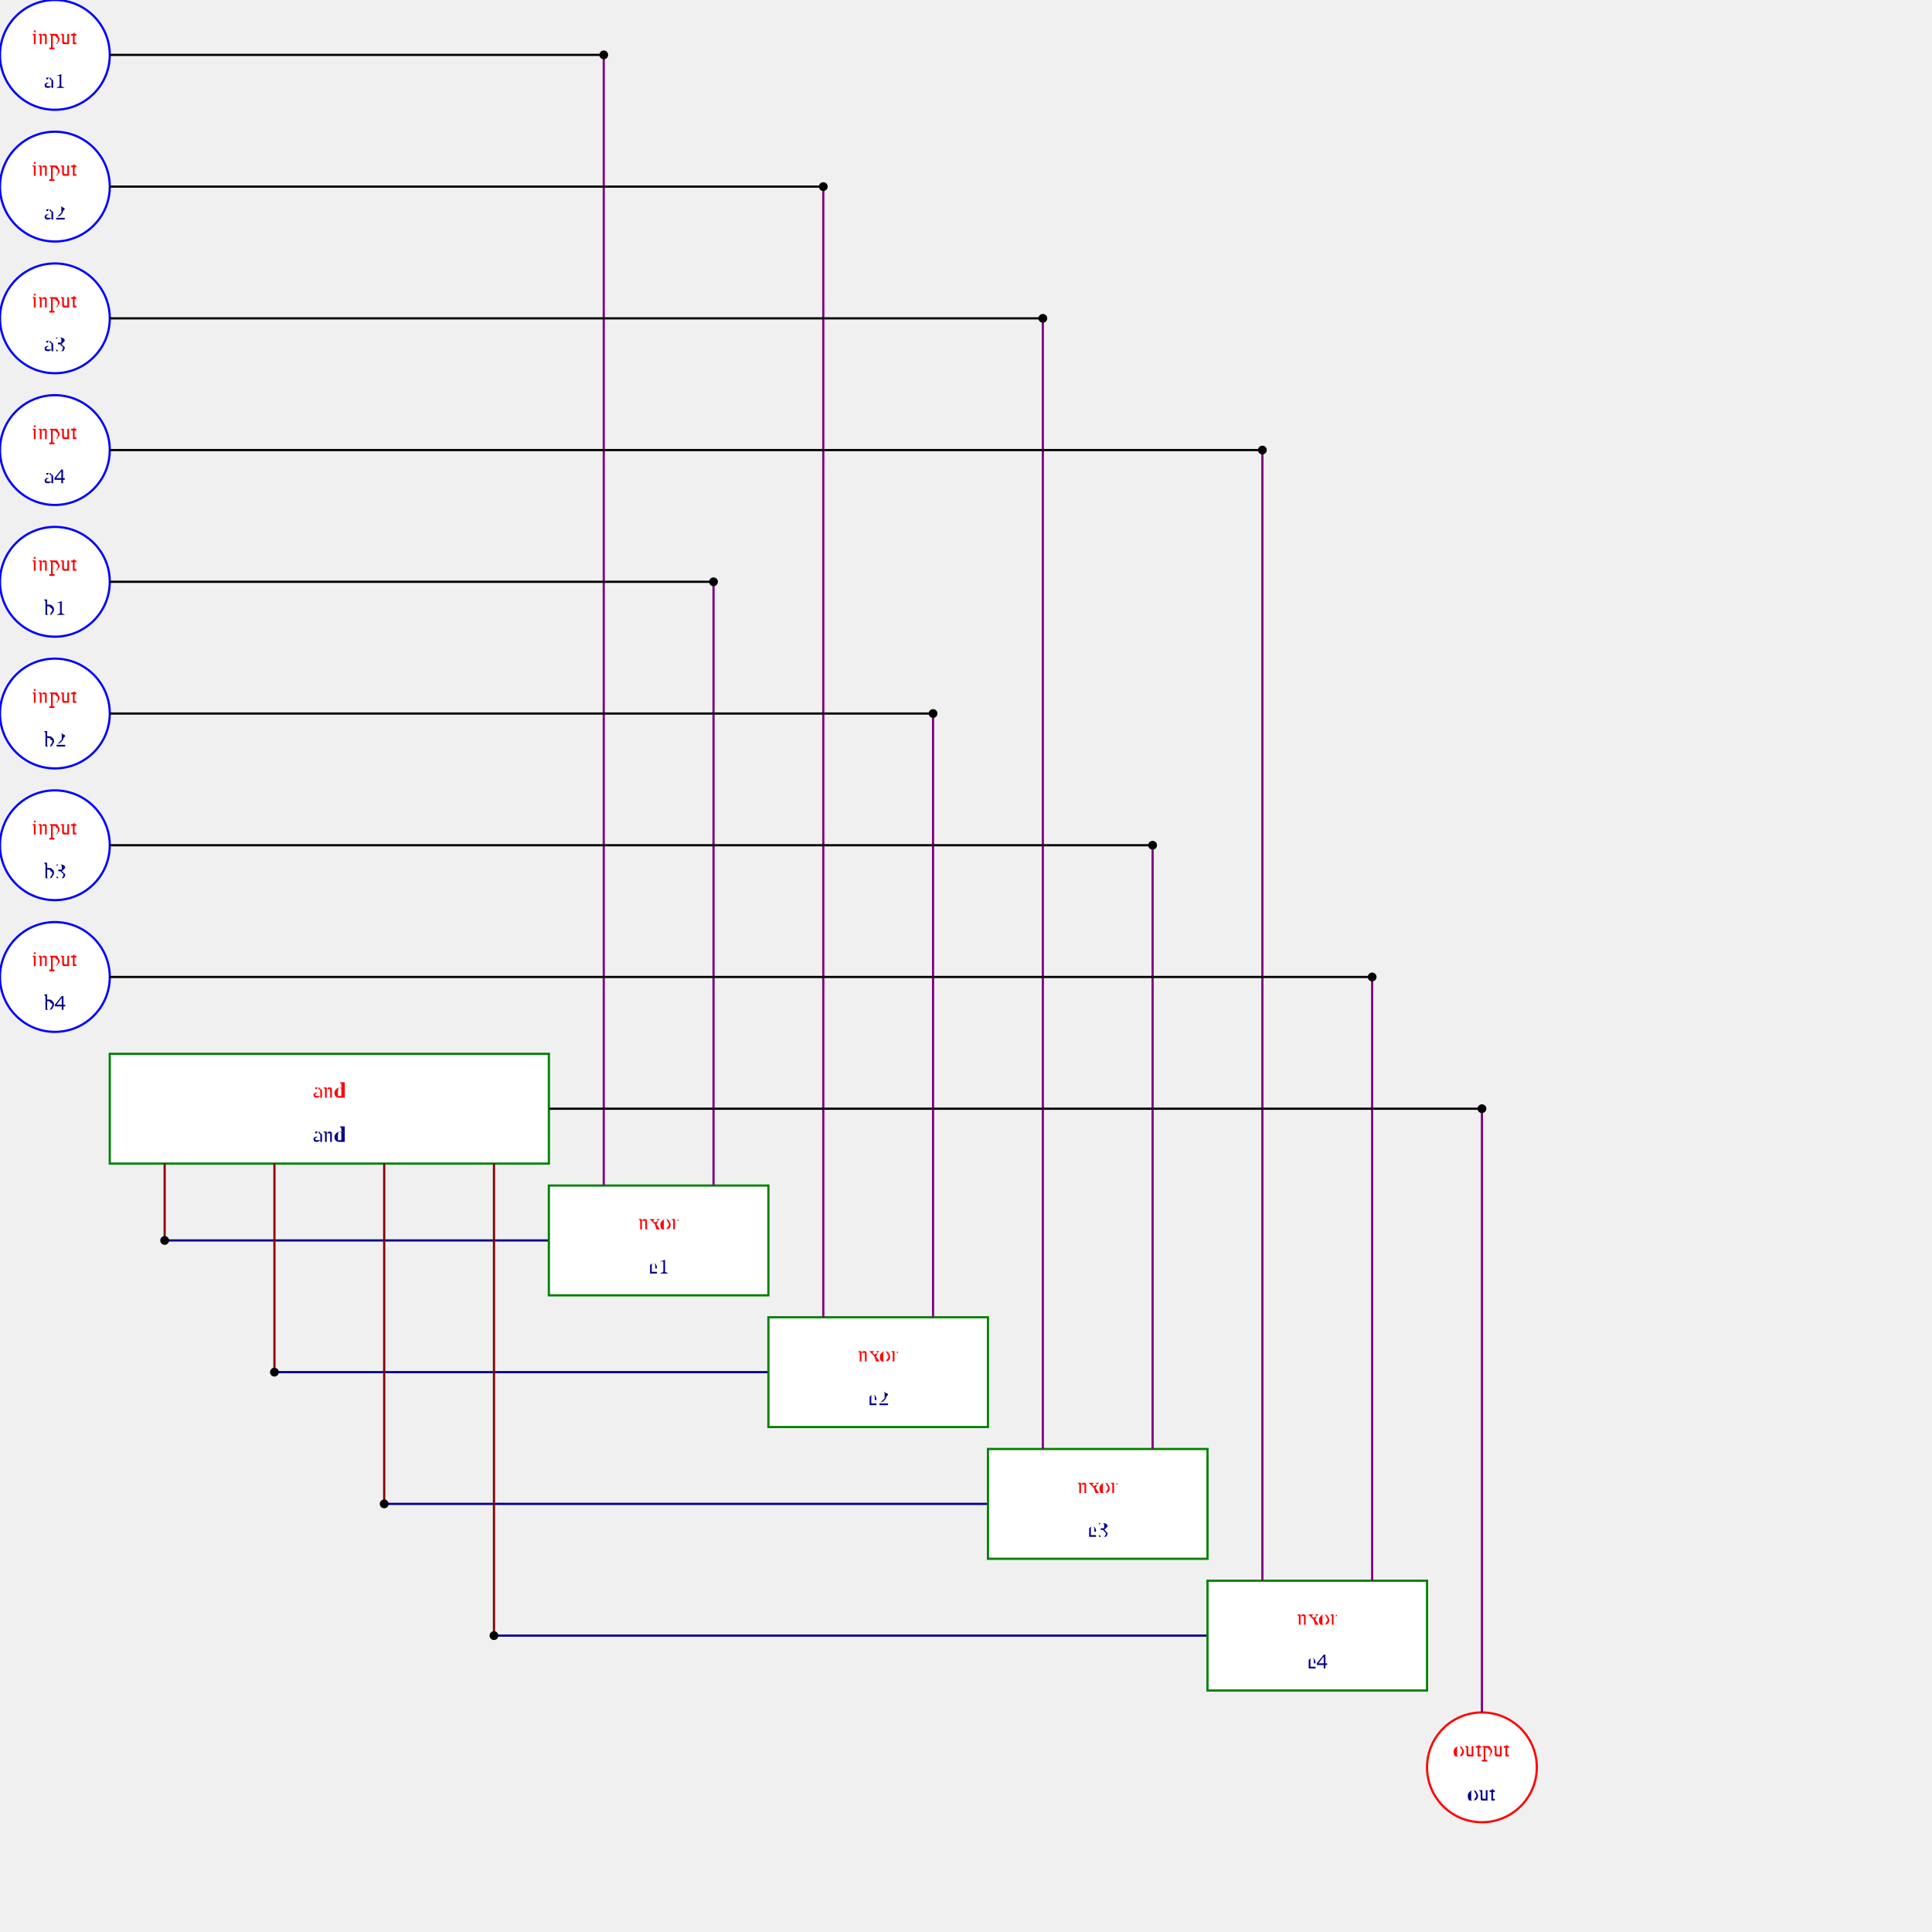
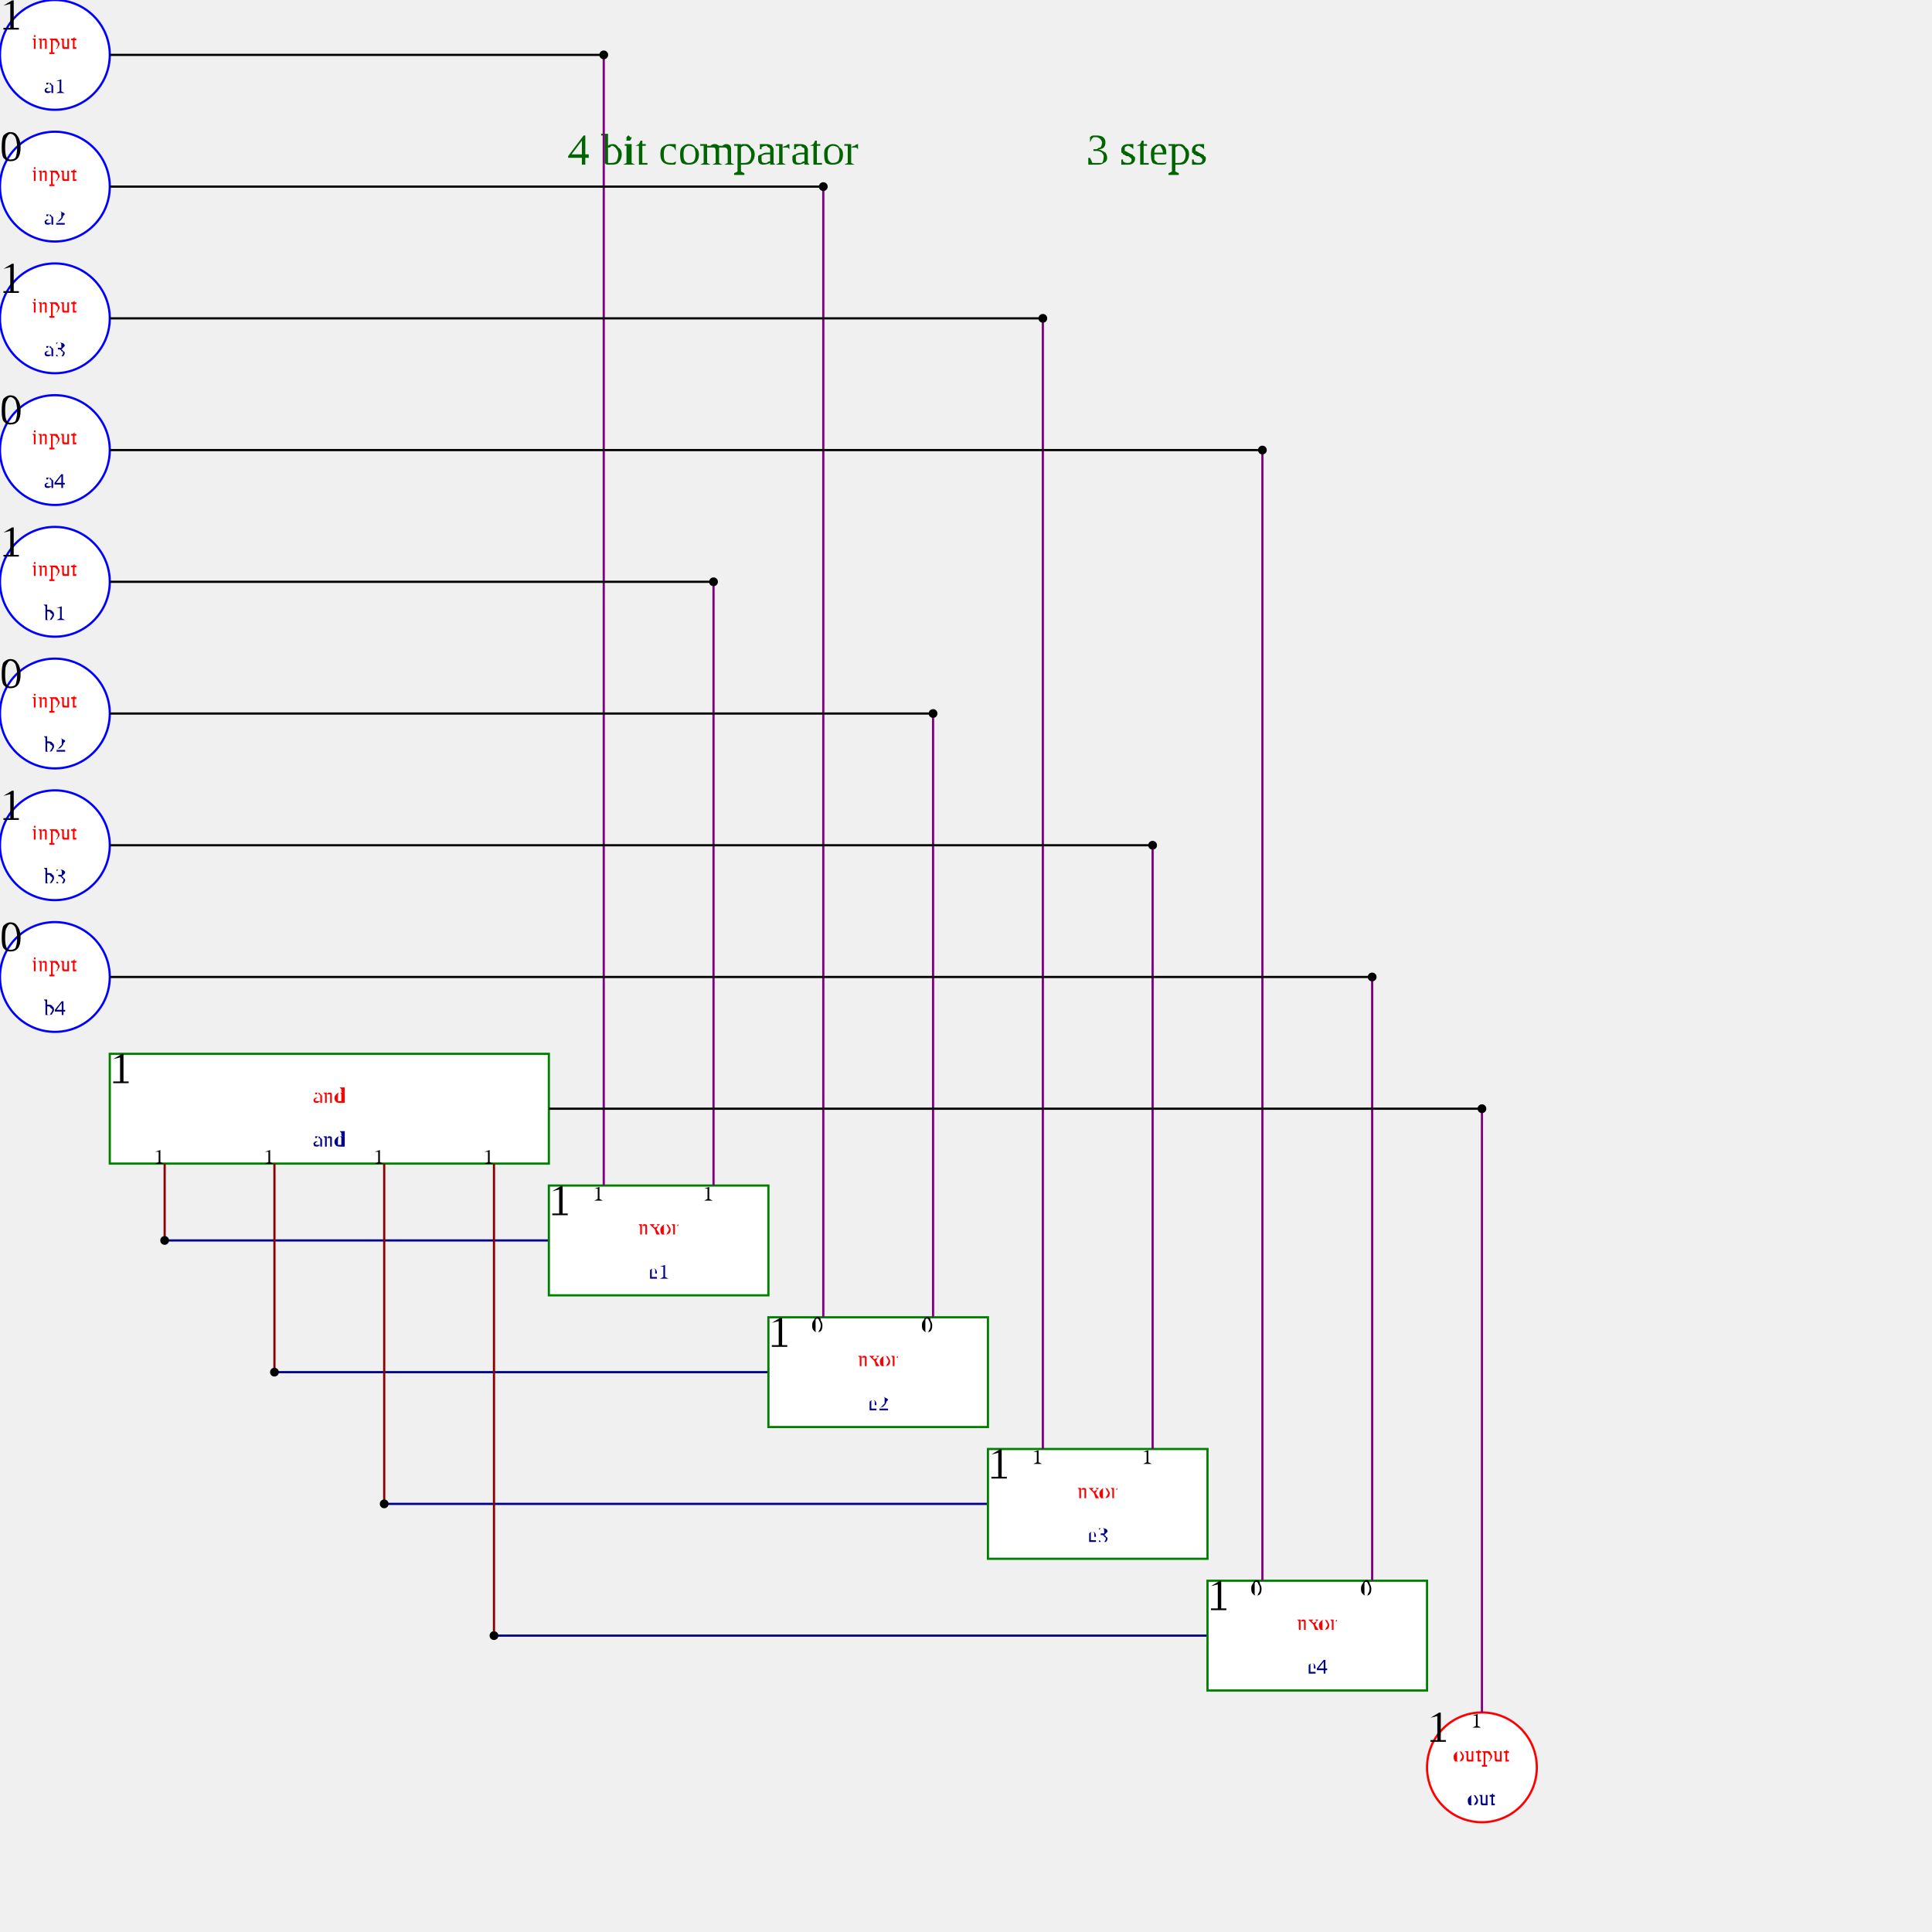
<svg xmlns="http://www.w3.org/2000/svg" height="100%" viewBox="0 0 17.6 17.6" width="100%">
+   <text fill="darkGreen" font-size="0.4" stroke-width="0.04" text-anchor="middle" x="6.5" y="1.5">4 bit comparator</text>
+   <text fill="darkGreen" font-size="0.4" stroke-width="0.04" text-anchor="end" x="11" y="1.5">3 steps</text>
  <circle cx="0.5" cy="0.5" fill="white" font-size="0.2" r="0.5" stroke="blue" stroke-width="0.02" />
-   <text alignment-baseline="middle" fill="red" font-size="0.2" stroke-width="0.02" text-anchor="middle" x="0.5" y="0.4">input</text>
-   <text alignment-baseline="middle" fill="darkblue" font-size="0.2" stroke-width="0.02" text-anchor="middle" x="0.5" y="0.8">a1</text>
+   <text dominant-baseline="hanging" fill="black" font-size="0.4" stroke-width="0.04" text-anchor="start" x="0" y="0">1</text>
+   <text dominant-baseline="middle" fill="red" font-size="0.2" stroke-width="0.02" text-anchor="middle" x="0.5" y="0.4">input</text>
+   <text dominant-baseline="middle" fill="darkblue" font-size="0.2" stroke-width="0.02" text-anchor="middle" x="0.5" y="0.8">a1</text>
  <circle cx="0.5" cy="1.7" fill="white" font-size="0.2" r="0.5" stroke="blue" stroke-width="0.02" />
-   <text alignment-baseline="middle" fill="red" font-size="0.2" stroke-width="0.02" text-anchor="middle" x="0.5" y="1.6">input</text>
-   <text alignment-baseline="middle" fill="darkblue" font-size="0.2" stroke-width="0.02" text-anchor="middle" x="0.5" y="2">a2</text>
+   <text dominant-baseline="hanging" fill="black" font-size="0.4" stroke-width="0.04" text-anchor="start" x="0" y="1.2">0</text>
+   <text dominant-baseline="middle" fill="red" font-size="0.2" stroke-width="0.02" text-anchor="middle" x="0.5" y="1.6">input</text>
+   <text dominant-baseline="middle" fill="darkblue" font-size="0.2" stroke-width="0.02" text-anchor="middle" x="0.5" y="2">a2</text>
  <circle cx="0.5" cy="2.9" fill="white" font-size="0.2" r="0.5" stroke="blue" stroke-width="0.02" />
-   <text alignment-baseline="middle" fill="red" font-size="0.2" stroke-width="0.02" text-anchor="middle" x="0.5" y="2.8">input</text>
-   <text alignment-baseline="middle" fill="darkblue" font-size="0.2" stroke-width="0.02" text-anchor="middle" x="0.5" y="3.2">a3</text>
+   <text dominant-baseline="hanging" fill="black" font-size="0.4" stroke-width="0.04" text-anchor="start" x="0" y="2.4">1</text>
+   <text dominant-baseline="middle" fill="red" font-size="0.2" stroke-width="0.02" text-anchor="middle" x="0.5" y="2.8">input</text>
+   <text dominant-baseline="middle" fill="darkblue" font-size="0.2" stroke-width="0.02" text-anchor="middle" x="0.5" y="3.2">a3</text>
  <circle cx="0.5" cy="4.1" fill="white" font-size="0.2" r="0.5" stroke="blue" stroke-width="0.02" />
-   <text alignment-baseline="middle" fill="red" font-size="0.2" stroke-width="0.02" text-anchor="middle" x="0.5" y="4">input</text>
-   <text alignment-baseline="middle" fill="darkblue" font-size="0.2" stroke-width="0.02" text-anchor="middle" x="0.5" y="4.4">a4</text>
+   <text dominant-baseline="hanging" fill="black" font-size="0.4" stroke-width="0.04" text-anchor="start" x="0" y="3.6">0</text>
+   <text dominant-baseline="middle" fill="red" font-size="0.2" stroke-width="0.02" text-anchor="middle" x="0.5" y="4">input</text>
+   <text dominant-baseline="middle" fill="darkblue" font-size="0.2" stroke-width="0.02" text-anchor="middle" x="0.5" y="4.4">a4</text>
  <rect fill="white" font-size="0.2" height="1" stroke="green" stroke-width="0.02" width="4" x="1" y="9.6" />
-   <text alignment-baseline="middle" fill="red" font-size="0.2" stroke-width="0.02" text-anchor="middle" x="3" y="10">and</text>
-   <text alignment-baseline="middle" fill="darkblue" font-size="0.2" stroke-width="0.02" text-anchor="middle" x="3" y="10.4">and</text>
+   <text dominant-baseline="hanging" fill="black" font-size="0.4" stroke-width="0.04" text-anchor="start" x="1" y="9.6">1</text>
+   <text dominant-baseline="middle" fill="red" font-size="0.2" stroke-width="0.02" text-anchor="middle" x="3" y="10">and</text>
+   <text dominant-baseline="middle" fill="darkblue" font-size="0.2" stroke-width="0.02" text-anchor="middle" x="3" y="10.4">and</text>
  <line font-size="0.2" stroke="darkBlue" stroke-width="0.02" x1="5" x2="1.5" y1="11.3" y2="11.3" />
  <line font-size="0.2" stroke="darkRed" stroke-width="0.02" x1="1.5" x2="1.5" y1="11.3" y2="10.6" />
  <circle cx="1.5" cy="11.3" fill="black" font-size="0.2" r="0.04" stroke-width="0.02" />
+   <text fill="black" font-size="0.2" stroke-width="0.02" text-anchor="end" x="1.5" y="10.6">1</text>
  <line font-size="0.2" stroke="darkBlue" stroke-width="0.02" x1="7" x2="2.5" y1="12.5" y2="12.5" />
  <line font-size="0.2" stroke="darkRed" stroke-width="0.02" x1="2.5" x2="2.5" y1="12.5" y2="10.6" />
  <circle cx="2.5" cy="12.5" fill="black" font-size="0.2" r="0.04" stroke-width="0.02" />
+   <text fill="black" font-size="0.2" stroke-width="0.02" text-anchor="end" x="2.5" y="10.6">1</text>
  <line font-size="0.2" stroke="darkBlue" stroke-width="0.02" x1="9" x2="3.5" y1="13.7" y2="13.7" />
  <line font-size="0.2" stroke="darkRed" stroke-width="0.02" x1="3.5" x2="3.5" y1="13.7" y2="10.6" />
  <circle cx="3.5" cy="13.7" fill="black" font-size="0.2" r="0.04" stroke-width="0.02" />
+   <text fill="black" font-size="0.2" stroke-width="0.02" text-anchor="end" x="3.5" y="10.6">1</text>
  <line font-size="0.2" stroke="darkBlue" stroke-width="0.02" x1="11" x2="4.5" y1="14.9" y2="14.9" />
  <line font-size="0.2" stroke="darkRed" stroke-width="0.02" x1="4.5" x2="4.5" y1="14.9" y2="10.6" />
  <circle cx="4.5" cy="14.9" fill="black" font-size="0.2" r="0.04" stroke-width="0.02" />
+   <text fill="black" font-size="0.2" stroke-width="0.02" text-anchor="end" x="4.5" y="10.6">1</text>
  <circle cx="0.5" cy="5.3" fill="white" font-size="0.2" r="0.5" stroke="blue" stroke-width="0.02" />
-   <text alignment-baseline="middle" fill="red" font-size="0.2" stroke-width="0.02" text-anchor="middle" x="0.5" y="5.2">input</text>
-   <text alignment-baseline="middle" fill="darkblue" font-size="0.2" stroke-width="0.02" text-anchor="middle" x="0.5" y="5.6">b1</text>
+   <text dominant-baseline="hanging" fill="black" font-size="0.4" stroke-width="0.04" text-anchor="start" x="0" y="4.8">1</text>
+   <text dominant-baseline="middle" fill="red" font-size="0.2" stroke-width="0.02" text-anchor="middle" x="0.5" y="5.2">input</text>
+   <text dominant-baseline="middle" fill="darkblue" font-size="0.2" stroke-width="0.02" text-anchor="middle" x="0.5" y="5.6">b1</text>
  <circle cx="0.5" cy="6.5" fill="white" font-size="0.2" r="0.5" stroke="blue" stroke-width="0.02" />
-   <text alignment-baseline="middle" fill="red" font-size="0.2" stroke-width="0.02" text-anchor="middle" x="0.5" y="6.4">input</text>
-   <text alignment-baseline="middle" fill="darkblue" font-size="0.2" stroke-width="0.02" text-anchor="middle" x="0.5" y="6.8">b2</text>
+   <text dominant-baseline="hanging" fill="black" font-size="0.4" stroke-width="0.04" text-anchor="start" x="0" y="6">0</text>
+   <text dominant-baseline="middle" fill="red" font-size="0.2" stroke-width="0.02" text-anchor="middle" x="0.5" y="6.4">input</text>
+   <text dominant-baseline="middle" fill="darkblue" font-size="0.2" stroke-width="0.02" text-anchor="middle" x="0.5" y="6.8">b2</text>
  <circle cx="0.5" cy="7.7" fill="white" font-size="0.2" r="0.5" stroke="blue" stroke-width="0.02" />
-   <text alignment-baseline="middle" fill="red" font-size="0.2" stroke-width="0.02" text-anchor="middle" x="0.5" y="7.6">input</text>
-   <text alignment-baseline="middle" fill="darkblue" font-size="0.2" stroke-width="0.02" text-anchor="middle" x="0.5" y="8">b3</text>
+   <text dominant-baseline="hanging" fill="black" font-size="0.4" stroke-width="0.04" text-anchor="start" x="0" y="7.2">1</text>
+   <text dominant-baseline="middle" fill="red" font-size="0.2" stroke-width="0.02" text-anchor="middle" x="0.5" y="7.6">input</text>
+   <text dominant-baseline="middle" fill="darkblue" font-size="0.2" stroke-width="0.02" text-anchor="middle" x="0.5" y="8">b3</text>
  <circle cx="0.5" cy="8.9" fill="white" font-size="0.2" r="0.5" stroke="blue" stroke-width="0.02" />
-   <text alignment-baseline="middle" fill="red" font-size="0.2" stroke-width="0.02" text-anchor="middle" x="0.5" y="8.8">input</text>
-   <text alignment-baseline="middle" fill="darkblue" font-size="0.2" stroke-width="0.02" text-anchor="middle" x="0.5" y="9.2">b4</text>
+   <text dominant-baseline="hanging" fill="black" font-size="0.4" stroke-width="0.04" text-anchor="start" x="0" y="8.4">0</text>
+   <text dominant-baseline="middle" fill="red" font-size="0.2" stroke-width="0.02" text-anchor="middle" x="0.5" y="8.8">input</text>
+   <text dominant-baseline="middle" fill="darkblue" font-size="0.2" stroke-width="0.02" text-anchor="middle" x="0.5" y="9.2">b4</text>
  <rect fill="white" font-size="0.2" height="1" stroke="green" stroke-width="0.02" width="2" x="5" y="10.8" />
-   <text alignment-baseline="middle" fill="red" font-size="0.2" stroke-width="0.02" text-anchor="middle" x="6" y="11.2">nxor</text>
-   <text alignment-baseline="middle" fill="darkblue" font-size="0.2" stroke-width="0.02" text-anchor="middle" x="6" y="11.6">e1</text>
+   <text dominant-baseline="hanging" fill="black" font-size="0.4" stroke-width="0.04" text-anchor="start" x="5" y="10.8">1</text>
+   <text dominant-baseline="middle" fill="red" font-size="0.2" stroke-width="0.02" text-anchor="middle" x="6" y="11.2">nxor</text>
+   <text dominant-baseline="middle" fill="darkblue" font-size="0.2" stroke-width="0.02" text-anchor="middle" x="6" y="11.6">e1</text>
  <line font-size="0.2" stroke="black" stroke-width="0.02" x1="1" x2="5.5" y1="0.5" y2="0.5" />
  <line font-size="0.2" stroke="purple" stroke-width="0.02" x1="5.5" x2="5.5" y1="0.5" y2="10.8" />
  <circle cx="5.5" cy="0.5" fill="black" font-size="0.2" r="0.04" stroke-width="0.02" />
+   <text dominant-baseline="hanging" fill="black" font-size="0.2" stroke-width="0.02" text-anchor="end" x="5.5" y="10.8">1</text>
  <line font-size="0.2" stroke="black" stroke-width="0.02" x1="1" x2="6.5" y1="5.3" y2="5.3" />
  <line font-size="0.2" stroke="purple" stroke-width="0.02" x1="6.5" x2="6.5" y1="5.3" y2="10.8" />
  <circle cx="6.5" cy="5.3" fill="black" font-size="0.2" r="0.04" stroke-width="0.02" />
+   <text dominant-baseline="hanging" fill="black" font-size="0.2" stroke-width="0.02" text-anchor="end" x="6.5" y="10.8">1</text>
  <rect fill="white" font-size="0.2" height="1" stroke="green" stroke-width="0.02" width="2" x="7" y="12" />
-   <text alignment-baseline="middle" fill="red" font-size="0.2" stroke-width="0.02" text-anchor="middle" x="8" y="12.4">nxor</text>
-   <text alignment-baseline="middle" fill="darkblue" font-size="0.2" stroke-width="0.02" text-anchor="middle" x="8" y="12.8">e2</text>
+   <text dominant-baseline="hanging" fill="black" font-size="0.4" stroke-width="0.04" text-anchor="start" x="7" y="12">1</text>
+   <text dominant-baseline="middle" fill="red" font-size="0.2" stroke-width="0.02" text-anchor="middle" x="8" y="12.4">nxor</text>
+   <text dominant-baseline="middle" fill="darkblue" font-size="0.2" stroke-width="0.02" text-anchor="middle" x="8" y="12.8">e2</text>
  <line font-size="0.2" stroke="black" stroke-width="0.02" x1="1" x2="7.5" y1="1.7" y2="1.7" />
  <line font-size="0.2" stroke="purple" stroke-width="0.02" x1="7.5" x2="7.5" y1="1.7" y2="12" />
  <circle cx="7.5" cy="1.7" fill="black" font-size="0.2" r="0.04" stroke-width="0.02" />
+   <text dominant-baseline="hanging" fill="black" font-size="0.2" stroke-width="0.02" text-anchor="end" x="7.5" y="12">0</text>
  <line font-size="0.2" stroke="black" stroke-width="0.02" x1="1" x2="8.5" y1="6.5" y2="6.5" />
  <line font-size="0.2" stroke="purple" stroke-width="0.02" x1="8.5" x2="8.5" y1="6.5" y2="12" />
  <circle cx="8.5" cy="6.5" fill="black" font-size="0.2" r="0.04" stroke-width="0.02" />
+   <text dominant-baseline="hanging" fill="black" font-size="0.2" stroke-width="0.02" text-anchor="end" x="8.5" y="12">0</text>
  <rect fill="white" font-size="0.2" height="1" stroke="green" stroke-width="0.02" width="2" x="9" y="13.2" />
-   <text alignment-baseline="middle" fill="red" font-size="0.2" stroke-width="0.02" text-anchor="middle" x="10" y="13.6">nxor</text>
-   <text alignment-baseline="middle" fill="darkblue" font-size="0.2" stroke-width="0.02" text-anchor="middle" x="10" y="14">e3</text>
+   <text dominant-baseline="hanging" fill="black" font-size="0.4" stroke-width="0.04" text-anchor="start" x="9" y="13.2">1</text>
+   <text dominant-baseline="middle" fill="red" font-size="0.2" stroke-width="0.02" text-anchor="middle" x="10" y="13.6">nxor</text>
+   <text dominant-baseline="middle" fill="darkblue" font-size="0.2" stroke-width="0.02" text-anchor="middle" x="10" y="14">e3</text>
  <line font-size="0.2" stroke="black" stroke-width="0.02" x1="1" x2="9.5" y1="2.9" y2="2.9" />
  <line font-size="0.2" stroke="purple" stroke-width="0.02" x1="9.5" x2="9.5" y1="2.9" y2="13.2" />
  <circle cx="9.5" cy="2.9" fill="black" font-size="0.2" r="0.04" stroke-width="0.02" />
+   <text dominant-baseline="hanging" fill="black" font-size="0.2" stroke-width="0.02" text-anchor="end" x="9.5" y="13.2">1</text>
  <line font-size="0.2" stroke="black" stroke-width="0.02" x1="1" x2="10.5" y1="7.7" y2="7.7" />
  <line font-size="0.2" stroke="purple" stroke-width="0.02" x1="10.5" x2="10.5" y1="7.7" y2="13.2" />
  <circle cx="10.5" cy="7.7" fill="black" font-size="0.2" r="0.04" stroke-width="0.02" />
+   <text dominant-baseline="hanging" fill="black" font-size="0.2" stroke-width="0.02" text-anchor="end" x="10.5" y="13.2">1</text>
  <rect fill="white" font-size="0.2" height="1" stroke="green" stroke-width="0.02" width="2" x="11" y="14.4" />
-   <text alignment-baseline="middle" fill="red" font-size="0.2" stroke-width="0.02" text-anchor="middle" x="12" y="14.8">nxor</text>
-   <text alignment-baseline="middle" fill="darkblue" font-size="0.2" stroke-width="0.02" text-anchor="middle" x="12" y="15.2">e4</text>
+   <text dominant-baseline="hanging" fill="black" font-size="0.4" stroke-width="0.04" text-anchor="start" x="11" y="14.4">1</text>
+   <text dominant-baseline="middle" fill="red" font-size="0.2" stroke-width="0.02" text-anchor="middle" x="12" y="14.8">nxor</text>
+   <text dominant-baseline="middle" fill="darkblue" font-size="0.2" stroke-width="0.02" text-anchor="middle" x="12" y="15.2">e4</text>
  <line font-size="0.2" stroke="black" stroke-width="0.02" x1="1" x2="11.5" y1="4.1" y2="4.1" />
  <line font-size="0.2" stroke="purple" stroke-width="0.02" x1="11.5" x2="11.5" y1="4.1" y2="14.4" />
  <circle cx="11.5" cy="4.1" fill="black" font-size="0.2" r="0.04" stroke-width="0.02" />
+   <text dominant-baseline="hanging" fill="black" font-size="0.2" stroke-width="0.02" text-anchor="end" x="11.5" y="14.4">0</text>
  <line font-size="0.2" stroke="black" stroke-width="0.02" x1="1" x2="12.5" y1="8.9" y2="8.9" />
  <line font-size="0.2" stroke="purple" stroke-width="0.02" x1="12.5" x2="12.5" y1="8.9" y2="14.4" />
  <circle cx="12.5" cy="8.9" fill="black" font-size="0.2" r="0.04" stroke-width="0.02" />
+   <text dominant-baseline="hanging" fill="black" font-size="0.2" stroke-width="0.02" text-anchor="end" x="12.5" y="14.4">0</text>
  <circle cx="13.5" cy="16.1" fill="white" font-size="0.2" r="0.5" stroke="red" stroke-width="0.02" />
-   <text alignment-baseline="middle" fill="red" font-size="0.2" stroke-width="0.02" text-anchor="middle" x="13.5" y="16">output</text>
-   <text alignment-baseline="middle" fill="darkblue" font-size="0.2" stroke-width="0.02" text-anchor="middle" x="13.5" y="16.4">out</text>
+   <text dominant-baseline="hanging" fill="black" font-size="0.4" stroke-width="0.04" text-anchor="start" x="13" y="15.6">1</text>
+   <text dominant-baseline="middle" fill="red" font-size="0.2" stroke-width="0.02" text-anchor="middle" x="13.5" y="16">output</text>
+   <text dominant-baseline="middle" fill="darkblue" font-size="0.2" stroke-width="0.02" text-anchor="middle" x="13.5" y="16.4">out</text>
  <line font-size="0.2" stroke="black" stroke-width="0.02" x1="5" x2="13.5" y1="10.1" y2="10.1" />
  <line font-size="0.2" stroke="purple" stroke-width="0.02" x1="13.5" x2="13.5" y1="10.1" y2="15.6" />
  <circle cx="13.5" cy="10.1" fill="black" font-size="0.2" r="0.04" stroke-width="0.02" />
+   <text dominant-baseline="hanging" fill="black" font-size="0.2" stroke-width="0.02" text-anchor="end" x="13.5" y="15.6">1</text>
</svg>
